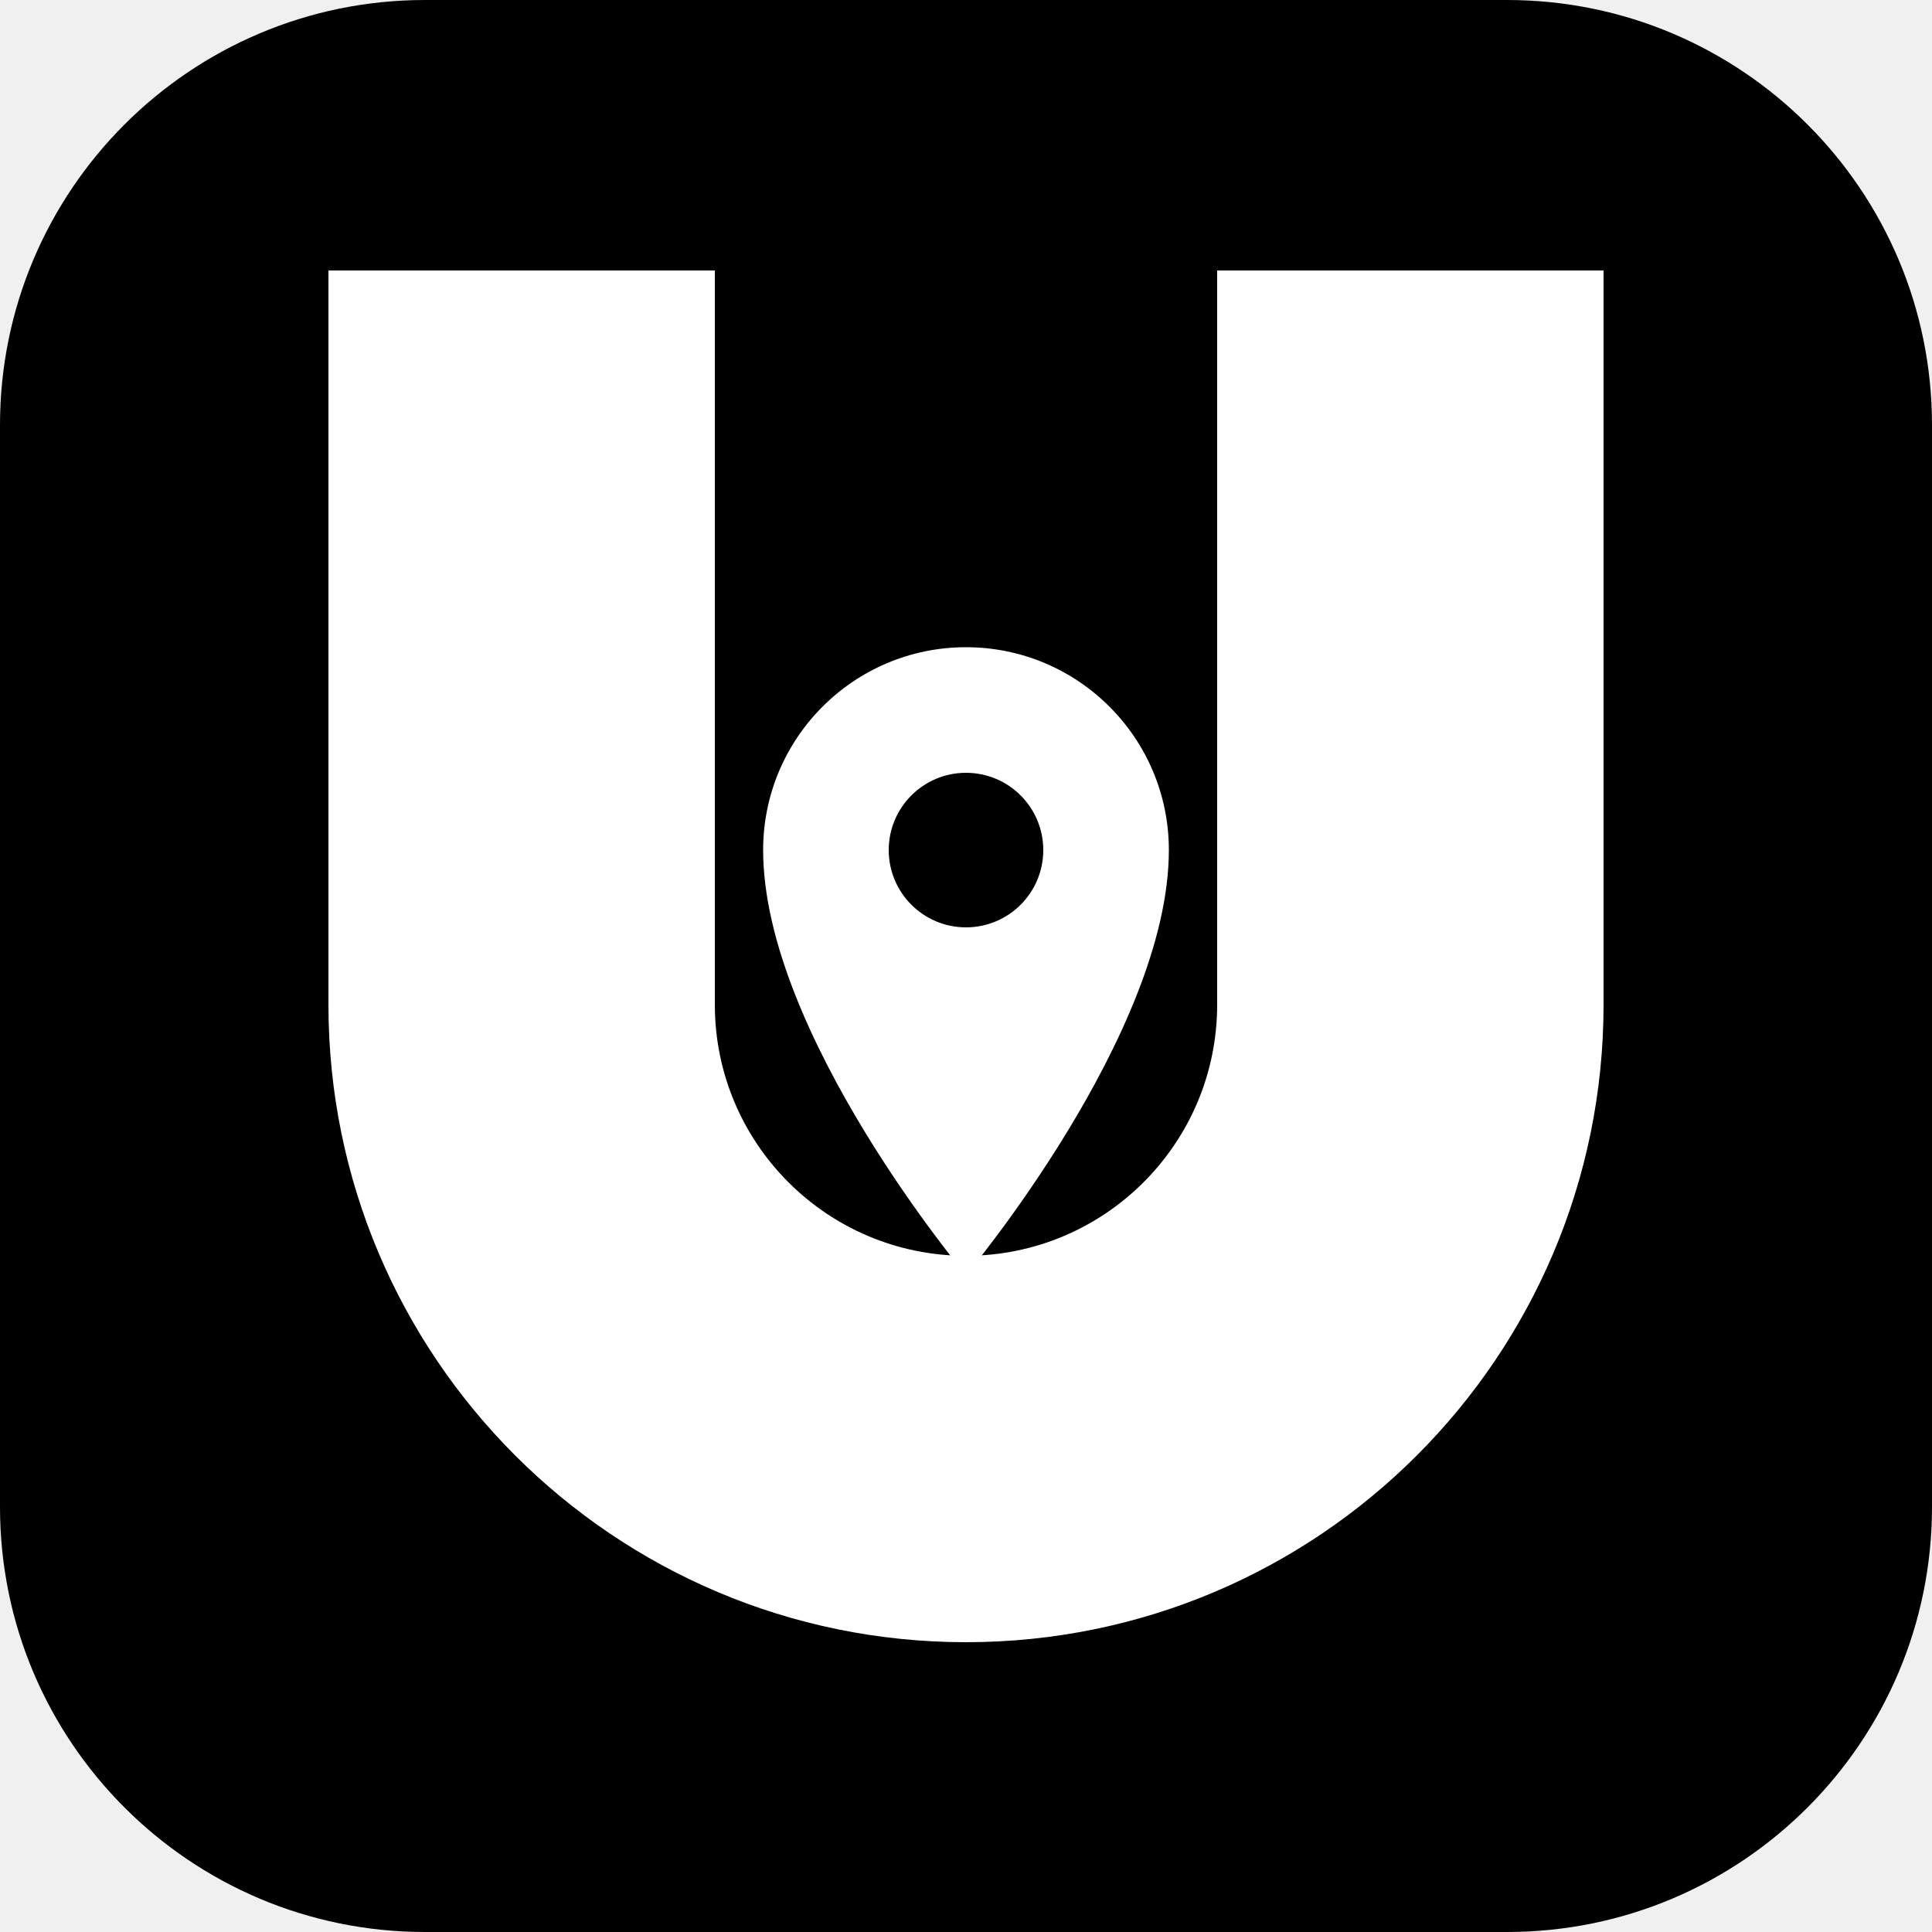
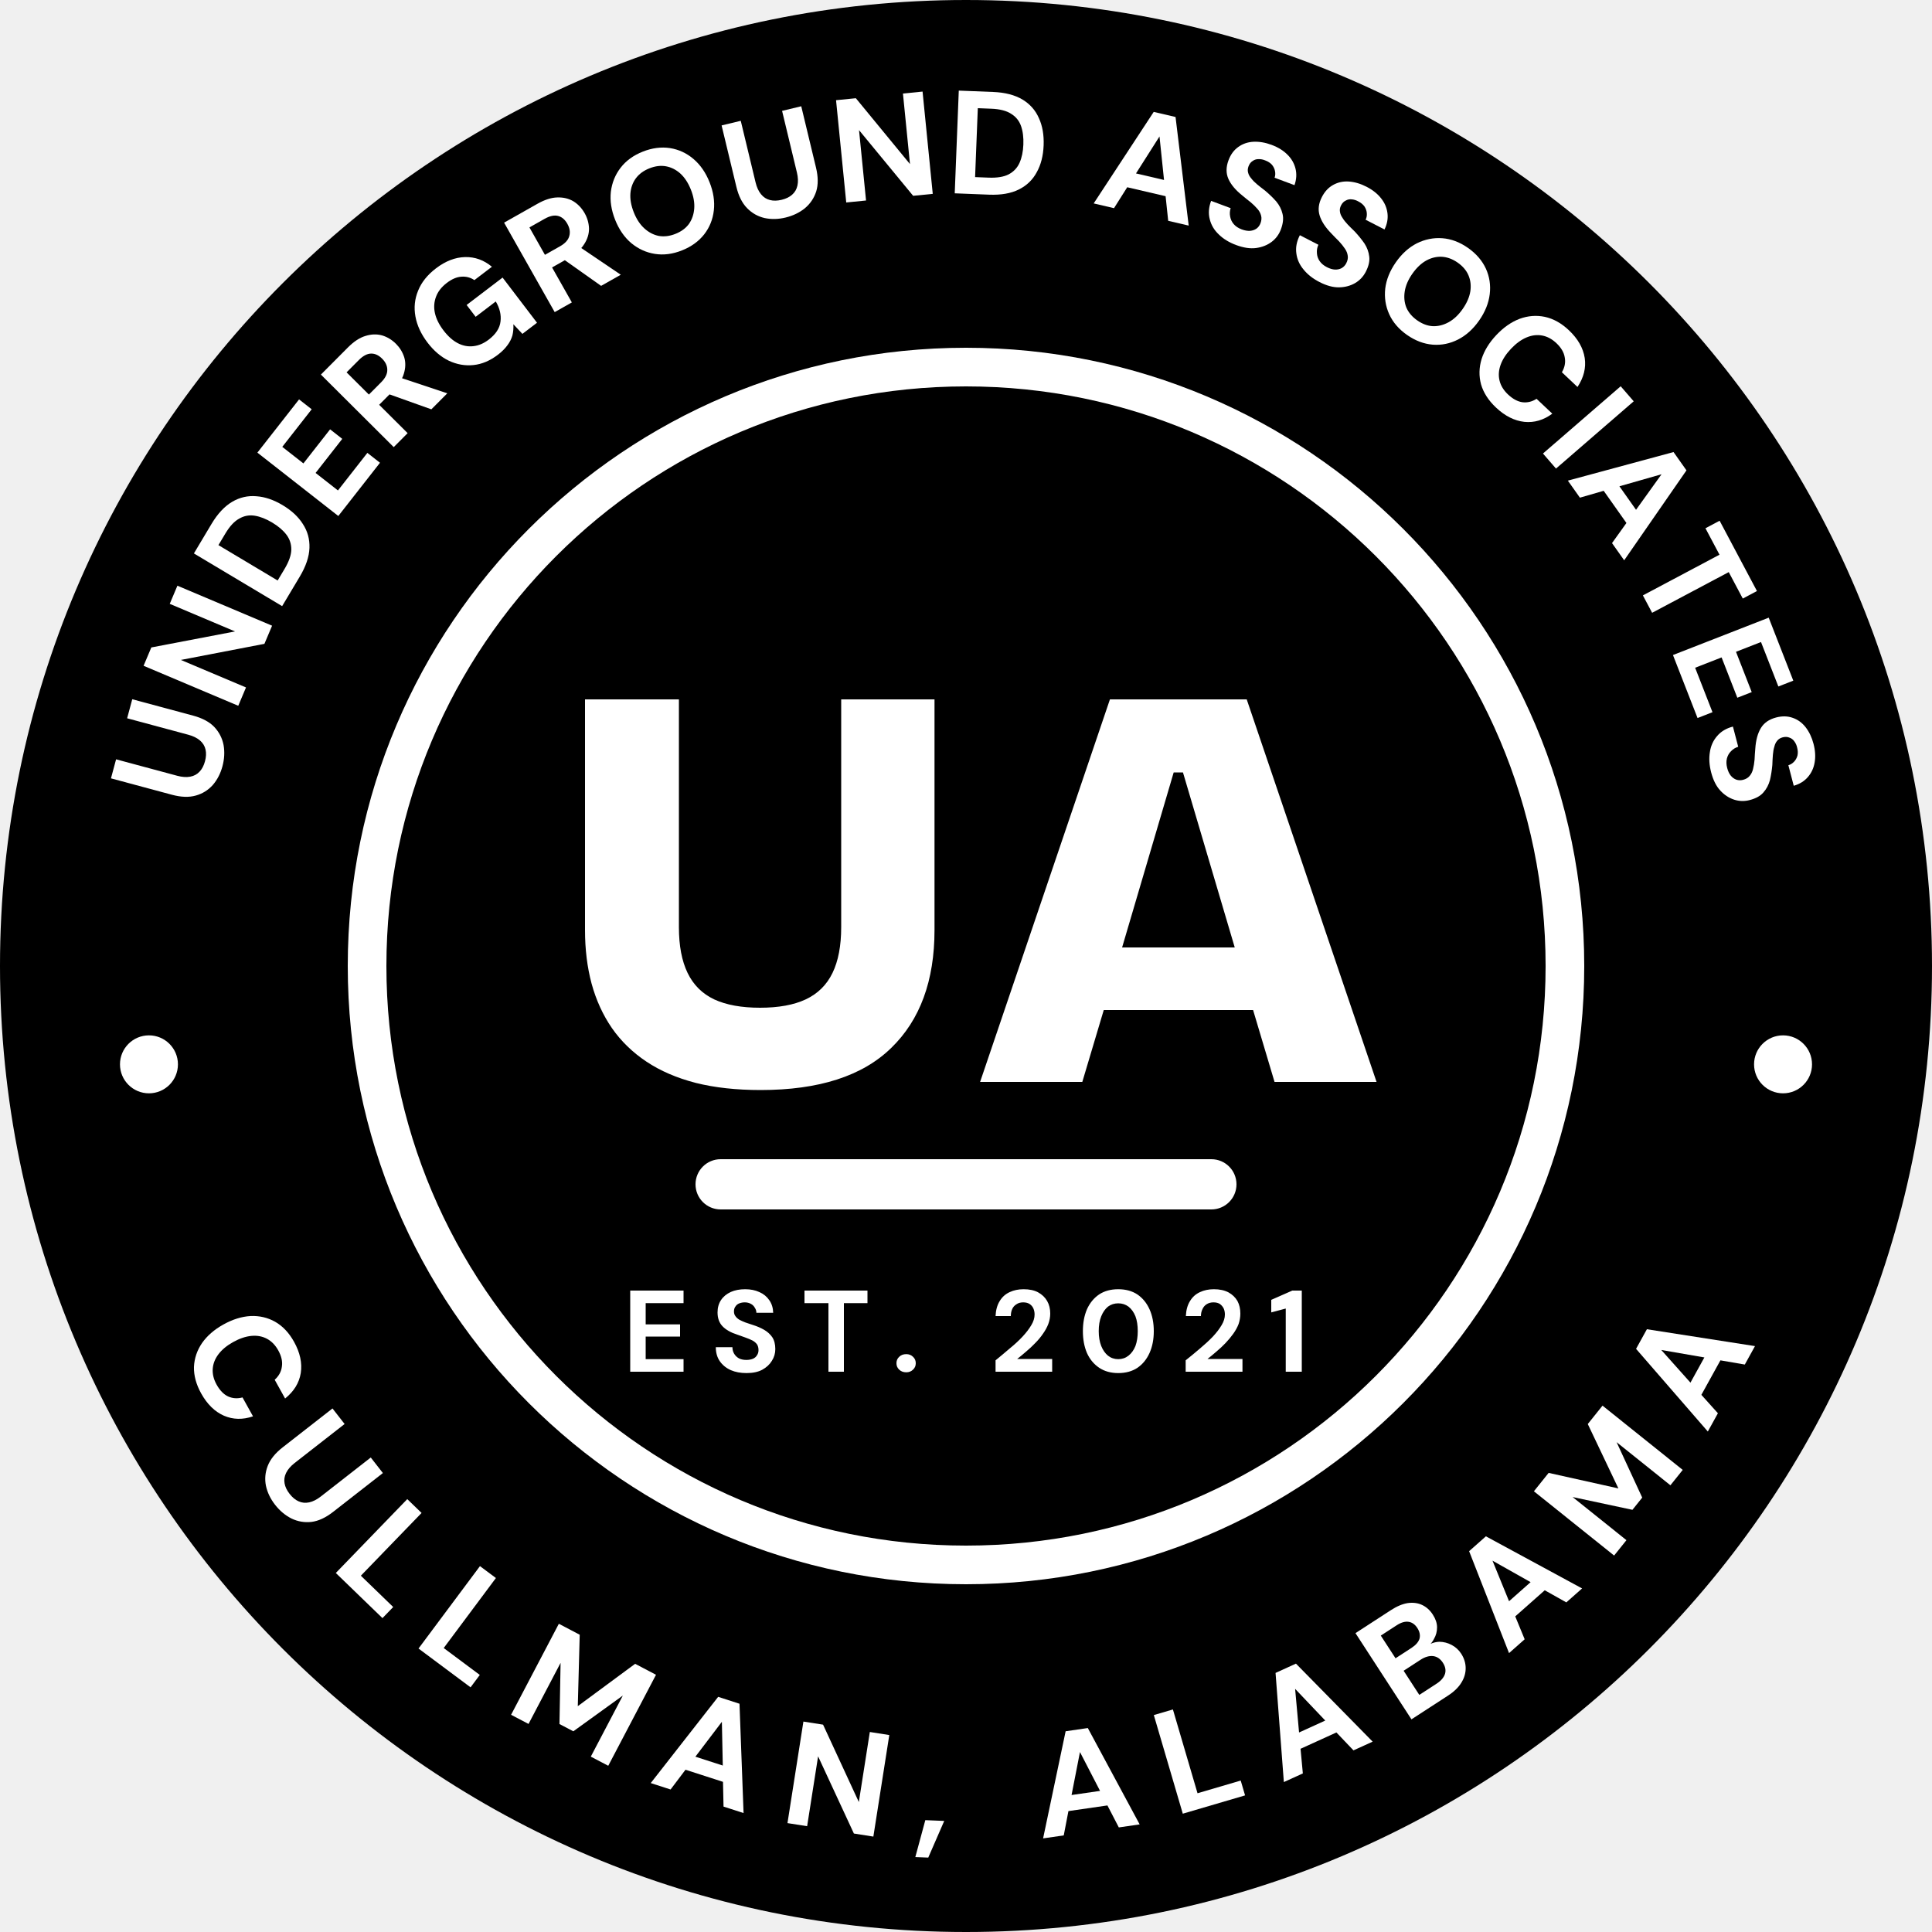
<svg xmlns="http://www.w3.org/2000/svg" viewBox="0 0 100.0 100" width="100" height="100" role="img" aria-label="Underground Associates">
-   <rect width="100" height="100" rx="22" fill="#000000" />
-   <path d="M17 14 H37 V52 A13 13 0 0 0 63 52 V14 H83 V52 A33 33 0 0 1 17 52 Z" fill="#ffffff" />
-   <path d="M50 66 C50 66 39.5 53.5 39.5 44 A10.5 10.5 0 1 1 60.5 44 C60.5 53.5 50 66 50 66 Z" fill="#ffffff" />
-   <circle cx="50" cy="44" r="4" fill="#000000" />
+   <circle cx="50" cy="50" r="50" fill="#000000" />
+   <circle cx="50" cy="50" r="31" fill="none" stroke="#ffffff" stroke-width="2" />
+   <g fill="#ffffff">
+     <path transform="translate(50 50) rotate(-74.94) translate(0 -39.94)" d="M-0.02 0.09L-0.02 0.09Q-0.60 0.09-1.08-0.14Q-1.56-0.38-1.84-0.85Q-2.12-1.32-2.12-2.05L-2.12-2.05L-2.12-5.32L-1.10-5.32L-1.10-2.04Q-1.10-1.65-0.97-1.38Q-0.84-1.11-0.59-0.98Q-0.35-0.85-0.00-0.85L-0.00-0.85Q0.35-0.85 0.59-0.98Q0.84-1.11 0.97-1.38Q1.10-1.65 1.10-2.04L1.10-2.04L1.10-5.32L2.12-5.32L2.12-2.05Q2.12-1.32 1.84-0.85Q1.55-0.38 1.06-0.14Q0.57 0.09-0.02 0.09Z" />
+     <path transform="translate(50 50) rotate(-67.10) translate(0 -39.94)" d="M-1.22 0L-2.25 0L-2.25-5.32L-1.22-5.32L1.23-1.65L1.23-5.32L2.25-5.32L2.25 0L1.23 0L-1.22-3.66L-1.22 0Z" />
+     <path transform="translate(50 50) rotate(-59.15) translate(0 -39.94)" d="M-0.38 0L-2.16 0L-2.16-5.32L-0.38-5.32Q0.54-5.32 1.15-4.99Q1.75-4.66 2.04-4.06Q2.34-3.47 2.34-2.66L2.34-2.66Q2.34-1.85 2.04-1.26Q1.75-0.66 1.15-0.33Q0.55 0-0.38 0L-0.38 0ZM-1.14-4.45L-1.14-0.88L-0.44-0.88Q0.22-0.88 0.59-1.09Q0.97-1.31 1.13-1.71Q1.29-2.11 1.29-2.66L1.29-2.66Q1.29-3.22 1.13-3.62Q0.97-4.02 0.59-4.23Q0.22-4.45-0.44-4.45L-0.44-4.45L-1.14-4.45Z" />
+     <path transform="translate(50 50) rotate(-51.94) translate(0 -39.94)" d="M1.81 0L-1.69 0L-1.69-5.32L1.81-5.32L1.81-4.49L-0.66-4.49L-0.66-3.10L1.58-3.10L1.58-2.30L-0.66-2.30L-0.66-0.83L1.81-0.83L1.81 0Z" />
+     <path transform="translate(50 50) rotate(-45.12) translate(0 -39.94)" d="M-0.85 0L-1.87 0L-1.87-5.32L0.11-5.32Q0.76-5.32 1.17-5.10Q1.59-4.88 1.80-4.51Q2.00-4.14 2.00-3.69L2.00-3.69Q2.00-3.27 1.81-2.90Q1.61-2.53 1.19-2.31L1.19-2.31Q1.08-2.25 0.96-2.21L0.96-2.21L2.06 0L0.89 0L-0.09-2.08L-0.85-2.08L-0.85 0ZM-0.85-4.46L-0.85-2.83L0.05-2.83Q0.51-2.83 0.73-3.06Q0.95-3.28 0.95-3.66Q0.95-4.03 0.74-4.24Q0.52-4.46 0.05-4.46L0.05-4.46L-0.85-4.46Z" />
+     <path transform="translate(50 50) rotate(-37.31) translate(0 -39.94)" d="M-0.10 0.09L-0.10 0.09Q-0.86 0.09-1.42-0.25Q-1.98-0.59-2.30-1.20Q-2.61-1.81-2.61-2.62L-2.61-2.62Q-2.61-3.44-2.29-4.07Q-1.97-4.70-1.37-5.05Q-0.77-5.41 0.07-5.41L0.07-5.41Q1.00-5.41 1.62-4.96Q2.24-4.51 2.42-3.72L2.42-3.72L1.28-3.72Q1.16-4.07 0.85-4.27Q0.55-4.47 0.06-4.47L0.06-4.47Q-0.46-4.47-0.82-4.24Q-1.19-4.01-1.38-3.60Q-1.57-3.19-1.57-2.62L-1.57-2.62Q-1.57-2.04-1.38-1.64Q-1.19-1.24-0.83-1.03Q-0.48-0.82 0-0.82L0-0.82Q0.70-0.82 1.06-1.20Q1.42-1.57 1.49-2.17L1.49-2.17L0.18-2.17L0.18-2.94L2.52-2.94L2.52 0L1.57 0L1.50-0.68Q1.33-0.43 1.11-0.25Q0.88-0.08 0.59 0.00Q0.29 0.09-0.10 0.09Z" />
+     <path transform="translate(50 50) rotate(-29.49) translate(0 -39.94)" d="M-0.85 0L-1.87 0L-1.87-5.32L0.11-5.32Q0.76-5.32 1.17-5.10Q1.59-4.88 1.80-4.51Q2.00-4.14 2.00-3.69L2.00-3.69Q2.00-3.27 1.81-2.90Q1.61-2.53 1.19-2.31L1.19-2.31Q1.08-2.25 0.96-2.21L0.96-2.21L2.06 0L0.89 0L-0.09-2.08L-0.85-2.08L-0.85 0ZM-0.85-4.46L-0.85-2.83L0.05-2.83Q0.51-2.83 0.73-3.06Q0.95-3.28 0.95-3.66Q0.95-4.03 0.74-4.24Q0.52-4.46 0.05-4.46L0.05-4.46L-0.85-4.46Z" />
+     <path transform="translate(50 50) rotate(-21.65) translate(0 -39.94)" d="M0 0.09L0 0.09Q-0.78 0.09-1.37-0.26Q-1.96-0.61-2.30-1.23Q-2.63-1.85-2.63-2.66L-2.63-2.66Q-2.63-3.47-2.30-4.09Q-1.96-4.71-1.37-5.06Q-0.78-5.41 0-5.41L0-5.41Q0.78-5.41 1.38-5.06Q1.97-4.71 2.30-4.09Q2.63-3.47 2.63-2.66L2.63-2.66Q2.63-1.85 2.30-1.23Q1.97-0.61 1.38-0.26Q0.78 0.09 0 0.09ZM0-0.83L0-0.83Q0.49-0.83 0.84-1.05Q1.19-1.28 1.39-1.69Q1.59-2.10 1.59-2.66L1.59-2.66Q1.59-3.23 1.39-3.64Q1.19-4.04 0.84-4.26Q0.49-4.48 0-4.48L0-4.48Q-0.48-4.48-0.84-4.26Q-1.19-4.04-1.39-3.64Q-1.59-3.23-1.59-2.66L-1.59-2.66Q-1.59-2.10-1.39-1.69Q-1.19-1.28-0.84-1.05Q-0.48-0.83 0-0.83Z" />
+     <path transform="translate(50 50) rotate(-13.53) translate(0 -39.94)" d="M-0.02 0.09L-0.02 0.09Q-0.60 0.09-1.08-0.14Q-1.56-0.38-1.84-0.85Q-2.12-1.32-2.12-2.05L-2.12-2.05L-2.12-5.32L-1.10-5.32L-1.10-2.04Q-1.10-1.65-0.97-1.38Q-0.84-1.11-0.59-0.98Q-0.35-0.85-0.00-0.85L-0.00-0.85Q0.35-0.85 0.59-0.98Q0.84-1.11 0.97-1.38Q1.10-1.65 1.10-2.04L1.10-2.04L1.10-5.32L2.12-5.32L2.12-2.05Q2.12-1.32 1.84-0.85Q1.55-0.38 1.06-0.14Q0.57 0.09-0.02 0.09Z" />
+     <path transform="translate(50 50) rotate(-5.69) translate(0 -39.94)" d="M-1.22 0L-2.25 0L-2.25-5.32L-1.22-5.32L1.23-1.65L1.23-5.32L2.25-5.32L2.25 0L1.23 0L-1.22-3.66L-1.22 0Z" />
+     <path transform="translate(50 50) rotate(2.26) translate(0 -39.94)" d="M-0.38 0L-2.16 0L-2.16-5.32L-0.38-5.32Q0.54-5.32 1.15-4.99Q1.75-4.66 2.04-4.06Q2.34-3.47 2.34-2.66L2.34-2.66Q2.34-1.85 2.04-1.26Q1.75-0.66 1.15-0.33Q0.55 0-0.38 0L-0.38 0ZM-1.14-4.45L-1.14-0.88L-0.44-0.88Q0.22-0.88 0.59-1.09Q0.97-1.31 1.13-1.71Q1.29-2.11 1.29-2.66L1.29-2.66Q1.29-3.22 1.13-3.62Q0.97-4.02 0.59-4.23Q0.22-4.45-0.44-4.45L-0.44-4.45L-1.14-4.45Z" />
+     <path transform="translate(50 50) rotate(13.13) translate(0 -39.94)" d="M-1.45 0L-2.53 0L-0.58-5.32L0.58-5.32L2.52 0L1.43 0L1.01-1.21L-1.03-1.21L-1.45 0ZM-0.75-2.01L0.74-2.01L-0.00-4.15L-0.75-2.01Z" />
+     <path transform="translate(50 50) rotate(20.45) translate(0 -39.94)" d="M0.06 0.09L0.06 0.09Q-0.52 0.09-0.97-0.11Q-1.42-0.30-1.68-0.68Q-1.95-1.06-1.95-1.60L-1.95-1.60L-0.87-1.60Q-0.86-1.37-0.74-1.18Q-0.63-0.99-0.43-0.88Q-0.23-0.77 0.05-0.77L0.05-0.77Q0.30-0.77 0.48-0.85Q0.65-0.93 0.75-1.07Q0.85-1.22 0.85-1.41L0.85-1.41Q0.85-1.64 0.74-1.79Q0.63-1.95 0.44-2.05Q0.24-2.16-0.01-2.25Q-0.27-2.33-0.55-2.43L-0.55-2.43Q-1.18-2.64-1.51-2.98Q-1.84-3.32-1.84-3.88L-1.84-3.88Q-1.84-4.36-1.61-4.70Q-1.38-5.05-0.97-5.23Q-0.55-5.41-0.03-5.41L-0.03-5.41Q0.51-5.41 0.92-5.22Q1.32-5.04 1.56-4.69Q1.80-4.34 1.81-3.87L1.81-3.87L0.71-3.87Q0.71-4.04 0.61-4.20Q0.52-4.35 0.35-4.45Q0.18-4.54-0.05-4.54L-0.05-4.54Q-0.24-4.55-0.41-4.48Q-0.57-4.42-0.66-4.28Q-0.76-4.15-0.76-3.95L-0.76-3.95Q-0.76-3.76-0.66-3.63Q-0.57-3.50-0.40-3.41Q-0.24-3.31-0.01-3.23Q0.22-3.15 0.49-3.07L0.49-3.07Q0.88-2.93 1.22-2.75Q1.55-2.56 1.75-2.26Q1.95-1.97 1.95-1.48L1.95-1.48Q1.95-1.06 1.73-0.71Q1.50-0.35 1.09-0.13Q0.68 0.09 0.06 0.09Z" />
+     <path transform="translate(50 50) rotate(27.24) translate(0 -39.94)" d="M0.06 0.09L0.06 0.09Q-0.52 0.09-0.97-0.11Q-1.42-0.30-1.68-0.68Q-1.95-1.06-1.95-1.60L-1.95-1.60L-0.87-1.60Q-0.86-1.37-0.74-1.18Q-0.63-0.99-0.43-0.88Q-0.23-0.77 0.05-0.77L0.05-0.77Q0.30-0.77 0.48-0.85Q0.65-0.93 0.75-1.07Q0.85-1.22 0.85-1.41L0.85-1.41Q0.85-1.64 0.74-1.79Q0.63-1.95 0.44-2.05Q0.24-2.16-0.01-2.25Q-0.27-2.33-0.55-2.43L-0.55-2.43Q-1.18-2.64-1.51-2.98Q-1.84-3.32-1.84-3.88L-1.84-3.88Q-1.84-4.36-1.61-4.70Q-1.38-5.05-0.97-5.23Q-0.55-5.41-0.03-5.41L-0.03-5.41Q0.51-5.41 0.92-5.22Q1.32-5.04 1.56-4.69Q1.80-4.34 1.81-3.87L1.81-3.87L0.71-3.87Q0.71-4.04 0.61-4.20Q0.52-4.35 0.35-4.45Q0.18-4.54-0.05-4.54L-0.05-4.54Q-0.24-4.55-0.41-4.48Q-0.57-4.42-0.66-4.28Q-0.76-4.15-0.76-3.95L-0.76-3.95Q-0.76-3.76-0.66-3.63Q-0.57-3.50-0.40-3.41Q-0.24-3.31-0.01-3.23Q0.22-3.15 0.49-3.07L0.49-3.07Q0.88-2.93 1.22-2.75Q1.55-2.56 1.75-2.26Q1.95-1.97 1.95-1.48L1.95-1.48Q1.95-1.06 1.73-0.71Q1.50-0.35 1.09-0.13Q0.68 0.09 0.06 0.09Z" />
+     <path transform="translate(50 50) rotate(34.95) translate(0 -39.94)" d="M0 0.09L0 0.09Q-0.78 0.09-1.37-0.26Q-1.96-0.61-2.30-1.23Q-2.63-1.85-2.63-2.66L-2.63-2.66Q-2.63-3.47-2.30-4.09Q-1.96-4.71-1.37-5.06Q-0.78-5.41 0-5.41L0-5.41Q0.78-5.41 1.38-5.06Q1.97-4.71 2.30-4.09Q2.63-3.47 2.63-2.66L2.63-2.66Q2.63-1.85 2.30-1.23Q1.97-0.61 1.38-0.26Q0.78 0.09 0 0.09ZM0-0.83L0-0.83Q0.49-0.83 0.84-1.05Q1.19-1.28 1.39-1.69Q1.59-2.10 1.59-2.66L1.59-2.66Q1.59-3.23 1.39-3.64Q1.19-4.04 0.84-4.26Q0.49-4.48 0-4.48L0-4.48Q-0.48-4.48-0.84-4.26Q-1.19-4.04-1.39-3.64Q-1.59-3.23-1.59-2.66L-1.59-2.66Q-1.59-2.10-1.39-1.69Q-1.19-1.28-0.84-1.05Q-0.48-0.83 0-0.83Z" />
+     <path transform="translate(50 50) rotate(43.34) translate(0 -39.94)" d="M0.11 0.09L0.11 0.09Q-0.69 0.09-1.27-0.25Q-1.84-0.60-2.15-1.22Q-2.45-1.84-2.45-2.65L-2.45-2.65Q-2.45-3.47-2.15-4.09Q-1.84-4.71-1.27-5.06Q-0.69-5.41 0.11-5.41L0.11-5.41Q1.07-5.41 1.69-4.93Q2.30-4.45 2.45-3.58L2.45-3.58L1.34-3.58Q1.24-4.01 0.92-4.24Q0.61-4.48 0.10-4.48L0.10-4.48Q-0.37-4.48-0.71-4.26Q-1.05-4.04-1.23-3.63Q-1.41-3.22-1.41-2.65L-1.41-2.65Q-1.41-2.09-1.23-1.68Q-1.05-1.27-0.71-1.05Q-0.37-0.83 0.10-0.83L0.10-0.83Q0.61-0.83 0.92-1.05Q1.23-1.28 1.33-1.68L1.33-1.68L2.45-1.68Q2.30-0.85 1.69-0.38Q1.07 0.09 0.11 0.09Z" />
+     <path transform="translate(50 50) rotate(49.12) translate(0 -39.94)" d="M0.52 0L-0.51 0L-0.51-5.32L0.52-5.32L0.52 0Z" />
+     <path transform="translate(50 50) rotate(54.74) translate(0 -39.94)" d="M-1.45 0L-2.53 0L-0.58-5.32L0.58-5.32L2.52 0L1.43 0L1.01-1.21L-1.03-1.21L-1.45 0ZM-0.75-2.01L0.74-2.01L-0.00-4.15L-0.75-2.01Z" />
+     <path transform="translate(50 50) rotate(62.03) translate(0 -39.94)" d="M0.51 0L-0.51 0L-0.51-4.49L-2.06-4.49L-2.06-5.32L2.06-5.32L2.06-4.49L0.51-4.49L0.51 0Z" />
+     <path transform="translate(50 50) rotate(68.68) translate(0 -39.94)" d="M1.81 0L-1.69 0L-1.69-5.32L1.81-5.32L1.81-4.49L-0.66-4.49L-0.66-3.10L1.58-3.10L1.58-2.30L-0.66-2.30L-0.66-0.83L1.81-0.83L1.81 0Z" />
+     <path transform="translate(50 50) rotate(75.35) translate(0 -39.94)" d="M0.06 0.09L0.06 0.09Q-0.52 0.09-0.97-0.11Q-1.42-0.30-1.68-0.68Q-1.95-1.06-1.95-1.60L-1.95-1.60L-0.87-1.60Q-0.86-1.37-0.74-1.18Q-0.63-0.99-0.43-0.88Q-0.23-0.77 0.05-0.77L0.05-0.77Q0.30-0.77 0.48-0.85Q0.65-0.93 0.75-1.07Q0.85-1.22 0.85-1.41L0.85-1.41Q0.85-1.64 0.74-1.79Q0.63-1.95 0.44-2.05Q0.24-2.16-0.01-2.25Q-0.27-2.33-0.55-2.43L-0.55-2.43Q-1.18-2.64-1.51-2.98Q-1.84-3.32-1.84-3.88L-1.84-3.88Q-1.84-4.36-1.61-4.70Q-1.38-5.05-0.97-5.23Q-0.55-5.41-0.03-5.41L-0.03-5.41Q0.51-5.41 0.92-5.22Q1.32-5.04 1.56-4.69Q1.80-4.34 1.81-3.87L1.81-3.87L0.71-3.87Q0.71-4.04 0.61-4.20Q0.52-4.35 0.35-4.45Q0.18-4.54-0.05-4.54L-0.05-4.54Q-0.24-4.55-0.41-4.48Q-0.57-4.42-0.66-4.28Q-0.76-4.15-0.76-3.95L-0.76-3.95Q-0.76-3.76-0.66-3.63Q-0.57-3.50-0.40-3.41Q-0.24-3.31-0.01-3.23Q0.22-3.15 0.49-3.07L0.49-3.07Q0.88-2.93 1.22-2.75Q1.55-2.56 1.75-2.26Q1.95-1.97 1.95-1.48L1.95-1.48Q1.95-1.06 1.73-0.71Q1.50-0.35 1.09-0.13Q0.68 0.09 0.06 0.09Z" />
+     <path transform="translate(50 50) rotate(60.94) translate(0 45.26)" d="M0.11 0.09L0.11 0.09Q-0.69 0.09-1.27-0.25Q-1.84-0.60-2.15-1.22Q-2.45-1.84-2.45-2.65L-2.45-2.65Q-2.45-3.47-2.15-4.09Q-1.84-4.71-1.27-5.06Q-0.69-5.41 0.11-5.41L0.11-5.41Q1.07-5.41 1.69-4.93Q2.30-4.45 2.45-3.58L2.45-3.58L1.34-3.58Q1.24-4.01 0.92-4.24Q0.61-4.48 0.10-4.48L0.10-4.48Q-0.37-4.48-0.71-4.26Q-1.05-4.04-1.23-3.63Q-1.41-3.22-1.41-2.65L-1.41-2.65Q-1.41-2.09-1.23-1.68Q-1.05-1.27-0.71-1.05Q-0.37-0.83 0.10-0.83L0.10-0.83Q0.61-0.83 0.92-1.05Q1.23-1.28 1.33-1.68L1.33-1.68L2.45-1.68Q2.30-0.85 1.69-0.38Q1.07 0.09 0.11 0.09Z" />
+     <path transform="translate(50 50) rotate(52.03) translate(0 45.26)" d="M-0.02 0.09L-0.02 0.09Q-0.60 0.09-1.08-0.14Q-1.56-0.38-1.84-0.85Q-2.12-1.32-2.12-2.05L-2.12-2.05L-2.12-5.32L-1.10-5.32L-1.10-2.04Q-1.10-1.65-0.97-1.38Q-0.84-1.11-0.59-0.98Q-0.35-0.85-0.00-0.85L-0.00-0.85Q0.35-0.85 0.59-0.98Q0.84-1.11 0.97-1.38Q1.10-1.65 1.10-2.04L1.10-2.04L1.10-5.32L2.12-5.32L2.12-2.05Q2.12-1.32 1.84-0.85Q1.55-0.38 1.06-0.14Q0.57 0.09-0.02 0.09Z" />
+     <path transform="translate(50 50) rotate(44.05) translate(0 45.26)" d="M1.76 0L-1.60 0L-1.60-5.32L-0.57-5.32L-0.57-0.80L1.76-0.80L1.76 0Z" />
+     <path transform="translate(50 50) rotate(36.71) translate(0 45.26)" d="M1.76 0L-1.60 0L-1.60-5.32L-0.57-5.32L-0.57-0.80L1.76-0.80L1.76 0Z" />
+     <path transform="translate(50 50) rotate(27.69) translate(0 45.26)" d="M-1.82 0L-2.84 0L-2.84-5.32L-1.62-5.32L0.01-2.00L1.62-5.32L2.84-5.32L2.84 0L1.82 0L1.82-3.57L0.41-0.74L-0.40-0.74L-1.82-3.57L-1.82 0Z" />
+     <path transform="translate(50 50) rotate(17.90) translate(0 45.26)" d="M-1.45 0L-2.53 0L-0.58-5.32L0.58-5.32L2.52 0L1.43 0L1.01-1.21L-1.03-1.21L-1.45 0ZM-0.75-2.01L0.74-2.01L-0.00-4.15L-0.75-2.01Z" />
+     <path transform="translate(50 50) rotate(8.92) translate(0 45.26)" d="M-1.22 0L-2.25 0L-2.25-5.32L-1.22-5.32L1.23-1.65L1.23-5.32L2.25-5.32L2.25 0L1.23 0L-1.22-3.66L-1.22 0Z" />
+     <path transform="translate(50 50) rotate(2.30) translate(0 45.26)" d="M-0.10 0.93L-0.77 0.93L-0.33-1.00L0.65-1.00L-0.10 0.93Z" />
+     <path transform="translate(50 50) rotate(-8.25) translate(0 45.26)" d="M-1.45 0L-2.53 0L-0.58-5.32L0.58-5.32L2.52 0L1.43 0L1.01-1.21L-1.03-1.21L-1.45 0ZM-0.75-2.01L0.74-2.01L-0.00-4.15L-0.75-2.01Z" />
+     <path transform="translate(50 50) rotate(-16.37) translate(0 45.26)" d="M1.76 0L-1.60 0L-1.60-5.32L-0.57-5.32L-0.57-0.80L1.76-0.80L1.76 0Z" />
+     <path transform="translate(50 50) rotate(-24.48) translate(0 45.26)" d="M-1.45 0L-2.53 0L-0.58-5.32L0.58-5.32L2.52 0L1.43 0L1.01-1.21L-1.03-1.21L-1.45 0ZM-0.75-2.01L0.74-2.01L-0.00-4.15L-0.75-2.01Z" />
+     <path transform="translate(50 50) rotate(-33.00) translate(0 45.26)" d="M0.36 0L-1.90 0L-1.90-5.32L0.28-5.32Q0.84-5.32 1.22-5.15Q1.60-4.97 1.79-4.66Q1.98-4.35 1.98-3.95Q1.98-3.55 1.81-3.28Q1.63-3.00 1.35-2.86L1.35-2.86Q1.22-2.78 1.06-2.74L1.06-2.74Q1.30-2.70 1.50-2.58L1.50-2.58Q1.78-2.39 1.94-2.10Q2.11-1.80 2.11-1.45L2.11-1.45Q2.11-1.03 1.90-0.70Q1.69-0.37 1.31-0.19Q0.92 0 0.36 0L0.36 0ZM-0.87-2.33L-0.87-0.84L0.19-0.84Q0.61-0.84 0.84-1.03Q1.06-1.22 1.06-1.57Q1.06-1.93 0.83-2.13Q0.59-2.33 0.17-2.33L0.17-2.33L-0.87-2.33ZM-0.87-4.50L-0.87-3.10L0.11-3.10Q0.52-3.10 0.73-3.28Q0.93-3.47 0.93-3.80L0.93-3.80Q0.93-4.13 0.73-4.31Q0.52-4.50 0.11-4.50L0.11-4.50L-0.87-4.50Z" />
+     <path transform="translate(50 50) rotate(-41.52) translate(0 45.26)" d="M-1.45 0L-2.53 0L-0.58-5.32L0.58-5.32L2.52 0L1.43 0L1.01-1.21L-1.03-1.21L-1.45 0ZM-0.75-2.01L0.74-2.01L-0.00-4.15L-0.75-2.01Z" />
+     <path transform="translate(50 50) rotate(-51.30) translate(0 45.26)" d="M-1.82 0L-2.84 0L-2.84-5.32L-1.62-5.32L0.01-2.00L1.62-5.32L2.84-5.32L2.84 0L1.82 0L1.82-3.57L0.41-0.74L-0.40-0.74L-1.82-3.57L-1.82 0Z" />
+     <path transform="translate(50 50) rotate(-61.09) translate(0 45.26)" d="M-1.45 0L-2.53 0L-0.58-5.32L0.58-5.32L2.52 0L1.43 0L1.01-1.21L-1.03-1.21L-1.45 0ZM-0.75-2.01L0.74-2.01L-0.00-4.15L-0.75-2.01Z" />
+   </g>
+   <circle cx="92.29" cy="55.09" r="1.5" fill="#ffffff" />
+   <circle cx="7.71" cy="55.09" r="1.5" fill="#ffffff" />
+   <path d="M39.37 56.42L39.37 56.42Q37.48 56.42 36.01 56.05Q34.54 55.67 33.46 54.95Q32.38 54.23 31.67 53.21Q30.97 52.19 30.62 50.91Q30.28 49.64 30.28 48.14L30.28 48.14L30.28 36.20L35.14 36.20L35.14 47.99Q35.14 49.43 35.59 50.36Q36.04 51.29 36.97 51.73Q37.90 52.16 39.34 52.16L39.34 52.16Q40.78 52.16 41.70 51.73Q42.64 51.29 43.09 50.36Q43.54 49.43 43.54 47.99L43.54 47.99L43.54 36.20L48.37 36.20L48.37 48.14Q48.37 52.07 46.13 54.24Q43.90 56.42 39.37 56.42ZM56.02 56L50.73 56L57.45 36.20L64.53 36.20L71.25 56L65.97 56L64.86 52.28L57.13 52.28L56.02 56ZM58.08 49.04L63.91 49.04L61.23 39.98L60.75 39.98L58.08 49.04Z" fill="#ffffff" />
+   <rect x="36" y="60" width="28" height="2.6" rx="1.3" fill="#ffffff" />
+   <path d="M35.38 71L32.62 71L32.62 66.80L35.38 66.80L35.38 67.45L33.42 67.45L33.42 68.55L35.20 68.55L35.20 69.18L33.42 69.18L33.42 70.35L35.38 70.35L35.38 71ZM38.64 71.07L38.64 71.07Q38.18 71.07 37.83 70.92Q37.47 70.76 37.26 70.46Q37.05 70.16 37.05 69.73L37.05 69.73L37.91 69.73Q37.91 69.92 38.00 70.07Q38.09 70.22 38.25 70.31Q38.41 70.39 38.63 70.39L38.63 70.39Q38.82 70.39 38.97 70.33Q39.11 70.27 39.18 70.15Q39.26 70.04 39.26 69.88L39.26 69.88Q39.26 69.70 39.18 69.58Q39.09 69.46 38.94 69.38Q38.78 69.30 38.58 69.23Q38.38 69.16 38.16 69.08L38.16 69.08Q37.66 68.92 37.40 68.65Q37.14 68.38 37.14 67.93L37.14 67.93Q37.14 67.56 37.32 67.29Q37.50 67.02 37.83 66.87Q38.15 66.73 38.57 66.73L38.57 66.73Q38.99 66.73 39.31 66.88Q39.63 67.02 39.82 67.30Q40.01 67.57 40.02 67.95L40.02 67.95L39.15 67.95Q39.15 67.81 39.07 67.69Q39.00 67.56 38.87 67.49Q38.73 67.41 38.55 67.41L38.55 67.41Q38.40 67.41 38.27 67.46Q38.14 67.51 38.07 67.62Q37.99 67.72 37.99 67.88L37.99 67.88Q37.99 68.03 38.07 68.13Q38.14 68.23 38.27 68.31Q38.40 68.38 38.58 68.45Q38.76 68.51 38.97 68.58L38.97 68.58Q39.29 68.68 39.55 68.83Q39.81 68.98 39.97 69.21Q40.13 69.45 40.13 69.83L40.13 69.83Q40.13 70.16 39.95 70.44Q39.78 70.72 39.45 70.90Q39.13 71.07 38.64 71.07ZM43.68 71L42.88 71L42.88 67.45L41.64 67.45L41.64 66.80L44.90 66.80L44.90 67.45L43.68 67.45L43.68 71ZM46.91 71.03L46.91 71.03Q46.68 71.03 46.54 70.89Q46.40 70.76 46.40 70.56L46.40 70.56Q46.40 70.36 46.54 70.23Q46.68 70.09 46.91 70.09L46.91 70.09Q47.12 70.09 47.26 70.23Q47.40 70.36 47.40 70.56L47.40 70.56Q47.40 70.76 47.26 70.89Q47.12 71.03 46.91 71.03ZM54.46 71L51.53 71L51.53 70.41Q51.91 70.10 52.27 69.79Q52.64 69.49 52.92 69.19Q53.21 68.88 53.38 68.59Q53.55 68.31 53.55 68.04L53.55 68.04Q53.55 67.87 53.49 67.73Q53.43 67.59 53.30 67.50Q53.17 67.41 52.96 67.41L52.96 67.41Q52.75 67.41 52.61 67.51Q52.46 67.60 52.39 67.76Q52.32 67.92 52.32 68.12L52.32 68.12L51.53 68.12Q51.55 67.66 51.74 67.35Q51.93 67.03 52.26 66.88Q52.58 66.73 52.98 66.73L52.98 66.73Q53.43 66.73 53.73 66.89Q54.04 67.06 54.20 67.34Q54.36 67.62 54.36 67.99L54.36 67.99Q54.36 68.26 54.26 68.53Q54.16 68.79 53.98 69.04Q53.81 69.29 53.58 69.52Q53.36 69.75 53.12 69.95Q52.88 70.16 52.65 70.34L52.65 70.34L54.46 70.34L54.46 71ZM57.88 71.07L57.88 71.07Q57.31 71.07 56.90 70.80Q56.48 70.52 56.26 70.03Q56.05 69.54 56.05 68.90L56.05 68.90Q56.05 68.26 56.26 67.77Q56.48 67.28 56.89 67.00Q57.30 66.73 57.88 66.73L57.88 66.73Q58.46 66.73 58.87 67.00Q59.28 67.28 59.50 67.77Q59.72 68.26 59.72 68.90L59.72 68.90Q59.72 69.54 59.50 70.03Q59.28 70.52 58.87 70.80Q58.46 71.07 57.88 71.07ZM57.88 70.35L57.88 70.35Q58.18 70.35 58.41 70.17Q58.64 69.99 58.77 69.67Q58.89 69.34 58.89 68.90L58.89 68.90Q58.89 68.45 58.77 68.13Q58.64 67.81 58.41 67.63Q58.18 67.46 57.88 67.46L57.88 67.46Q57.58 67.46 57.35 67.63Q57.13 67.81 57.00 68.13Q56.87 68.45 56.87 68.90L56.87 68.90Q56.87 69.34 57.00 69.67Q57.13 69.99 57.35 70.17Q57.58 70.35 57.88 70.35ZM64.31 71L61.37 71L61.37 70.41Q61.76 70.10 62.12 69.79Q62.48 69.49 62.77 69.19Q63.06 68.88 63.23 68.59Q63.40 68.31 63.40 68.04L63.40 68.04Q63.40 67.87 63.34 67.73Q63.27 67.59 63.15 67.50Q63.02 67.41 62.81 67.41L62.81 67.41Q62.60 67.41 62.45 67.51Q62.31 67.60 62.24 67.76Q62.16 67.92 62.16 68.12L62.16 68.12L61.38 68.12Q61.40 67.66 61.59 67.35Q61.78 67.03 62.11 66.88Q62.43 66.73 62.83 66.73L62.83 66.73Q63.27 66.73 63.58 66.89Q63.89 67.06 64.05 67.34Q64.20 67.62 64.20 67.99L64.20 67.99Q64.20 68.26 64.11 68.53Q64.01 68.79 63.83 69.04Q63.65 69.29 63.43 69.52Q63.21 69.75 62.97 69.95Q62.73 70.16 62.50 70.34L62.50 70.34L64.31 70.34L64.31 71ZM67.38 71L66.55 71L66.55 67.73L65.80 67.93L65.80 67.28L66.89 66.80L67.38 66.80L67.38 71Z" fill="#ffffff" />
</svg>
